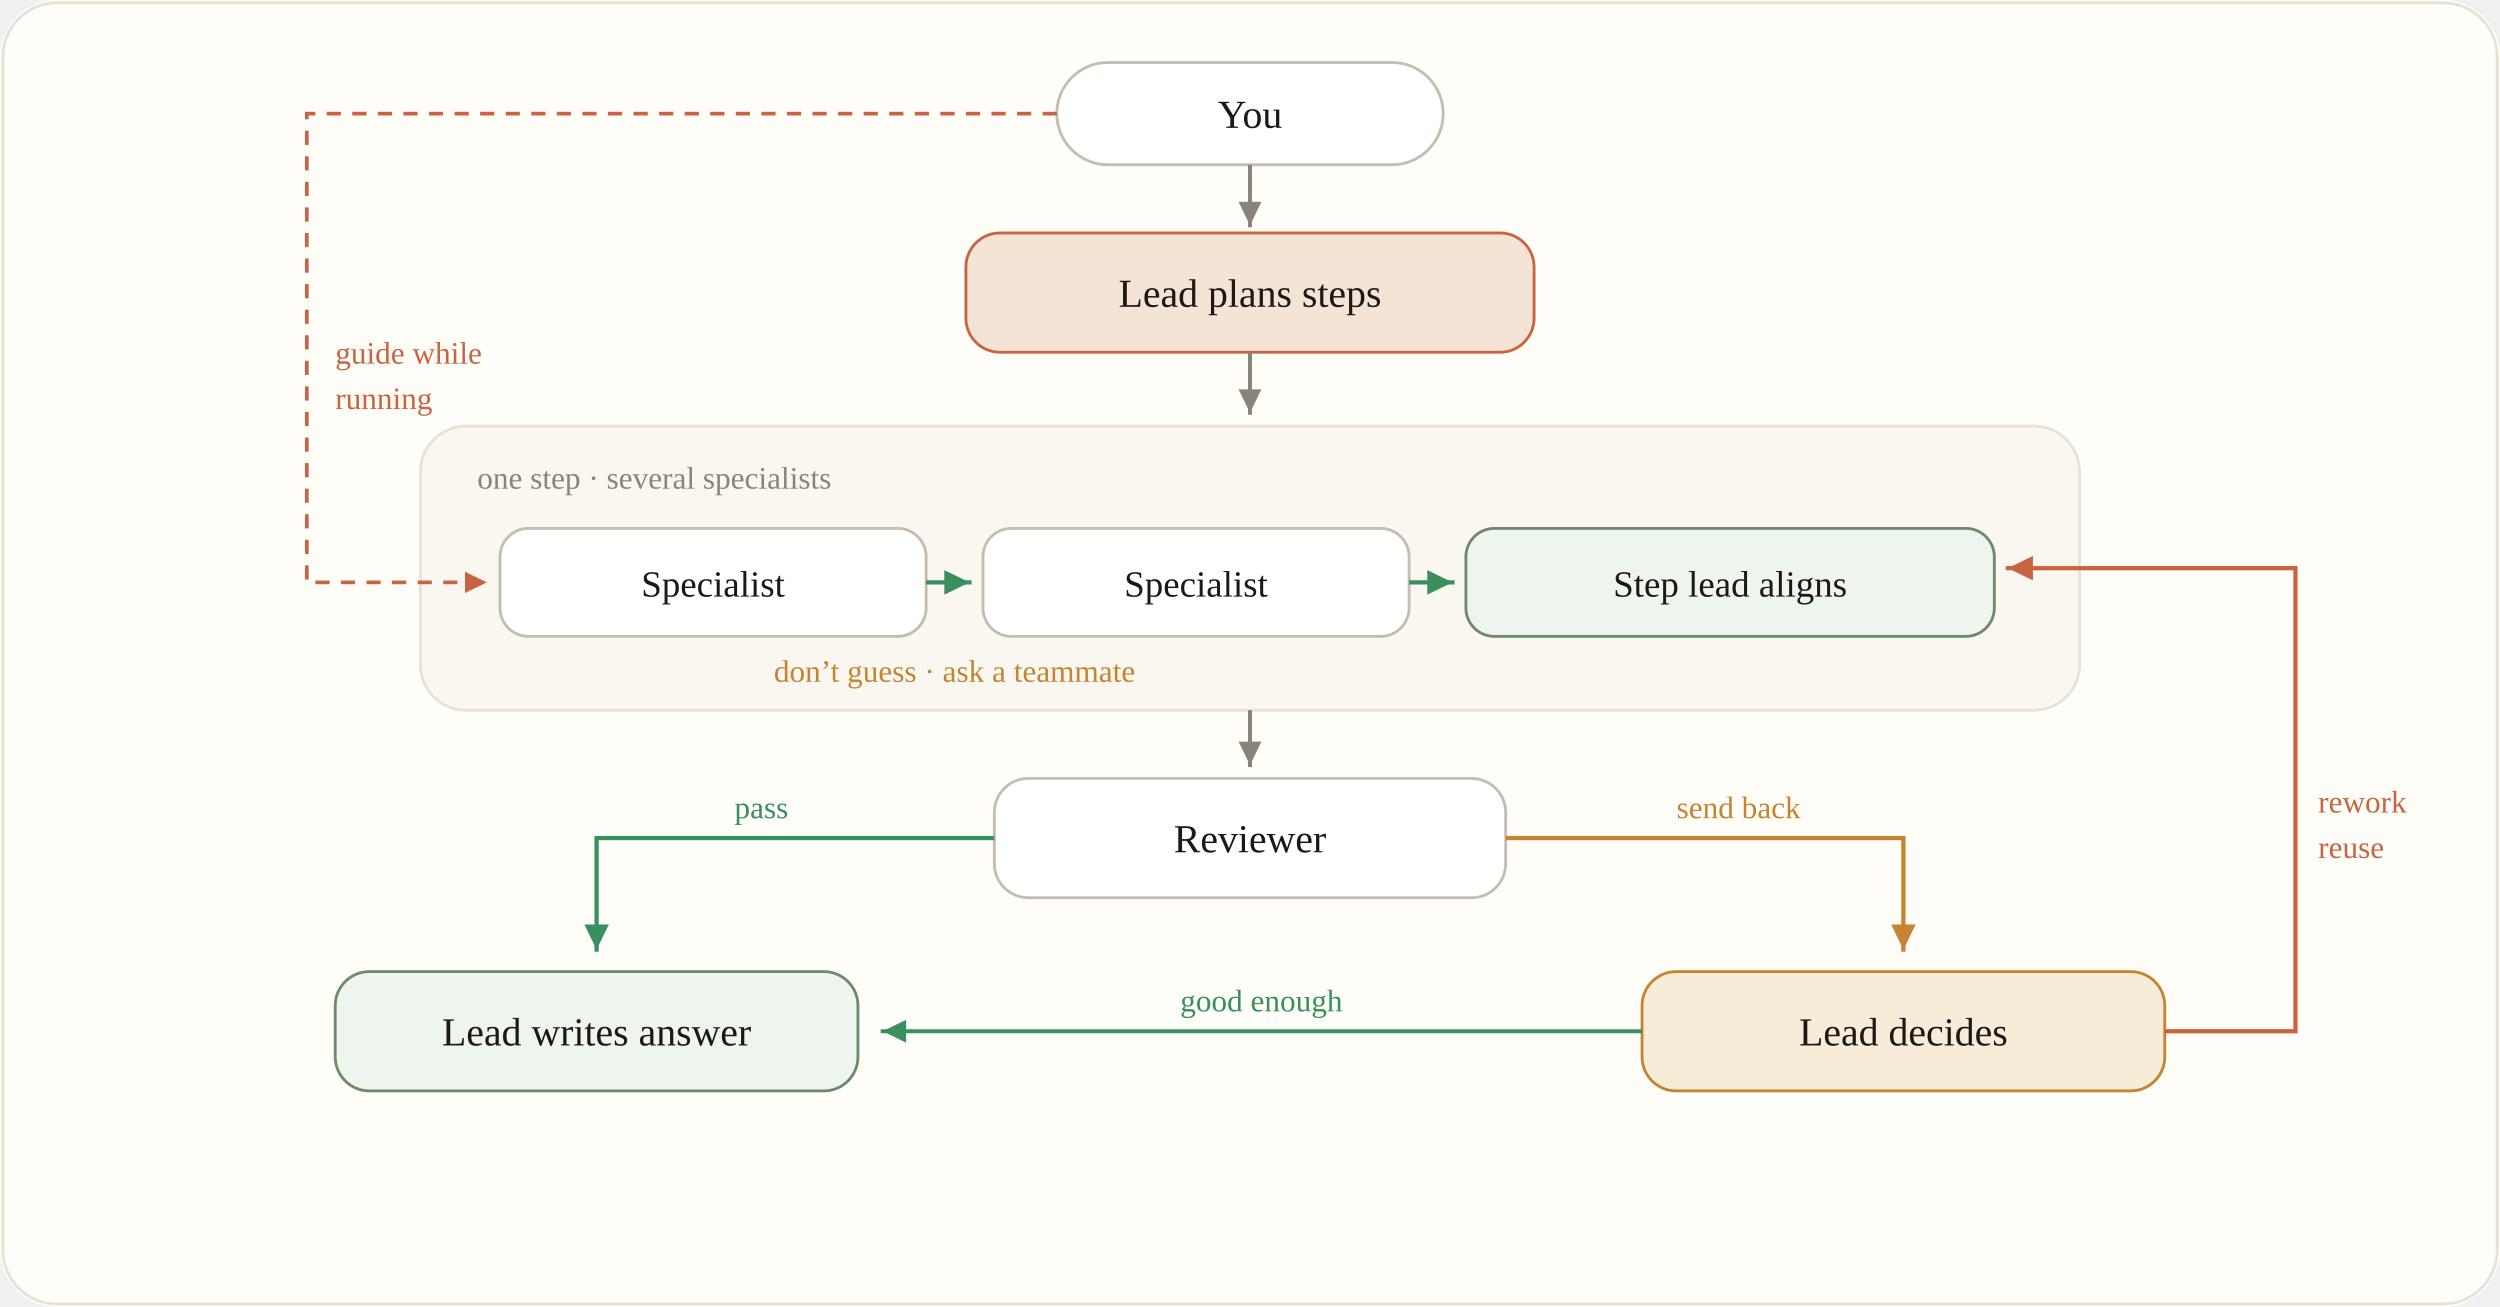
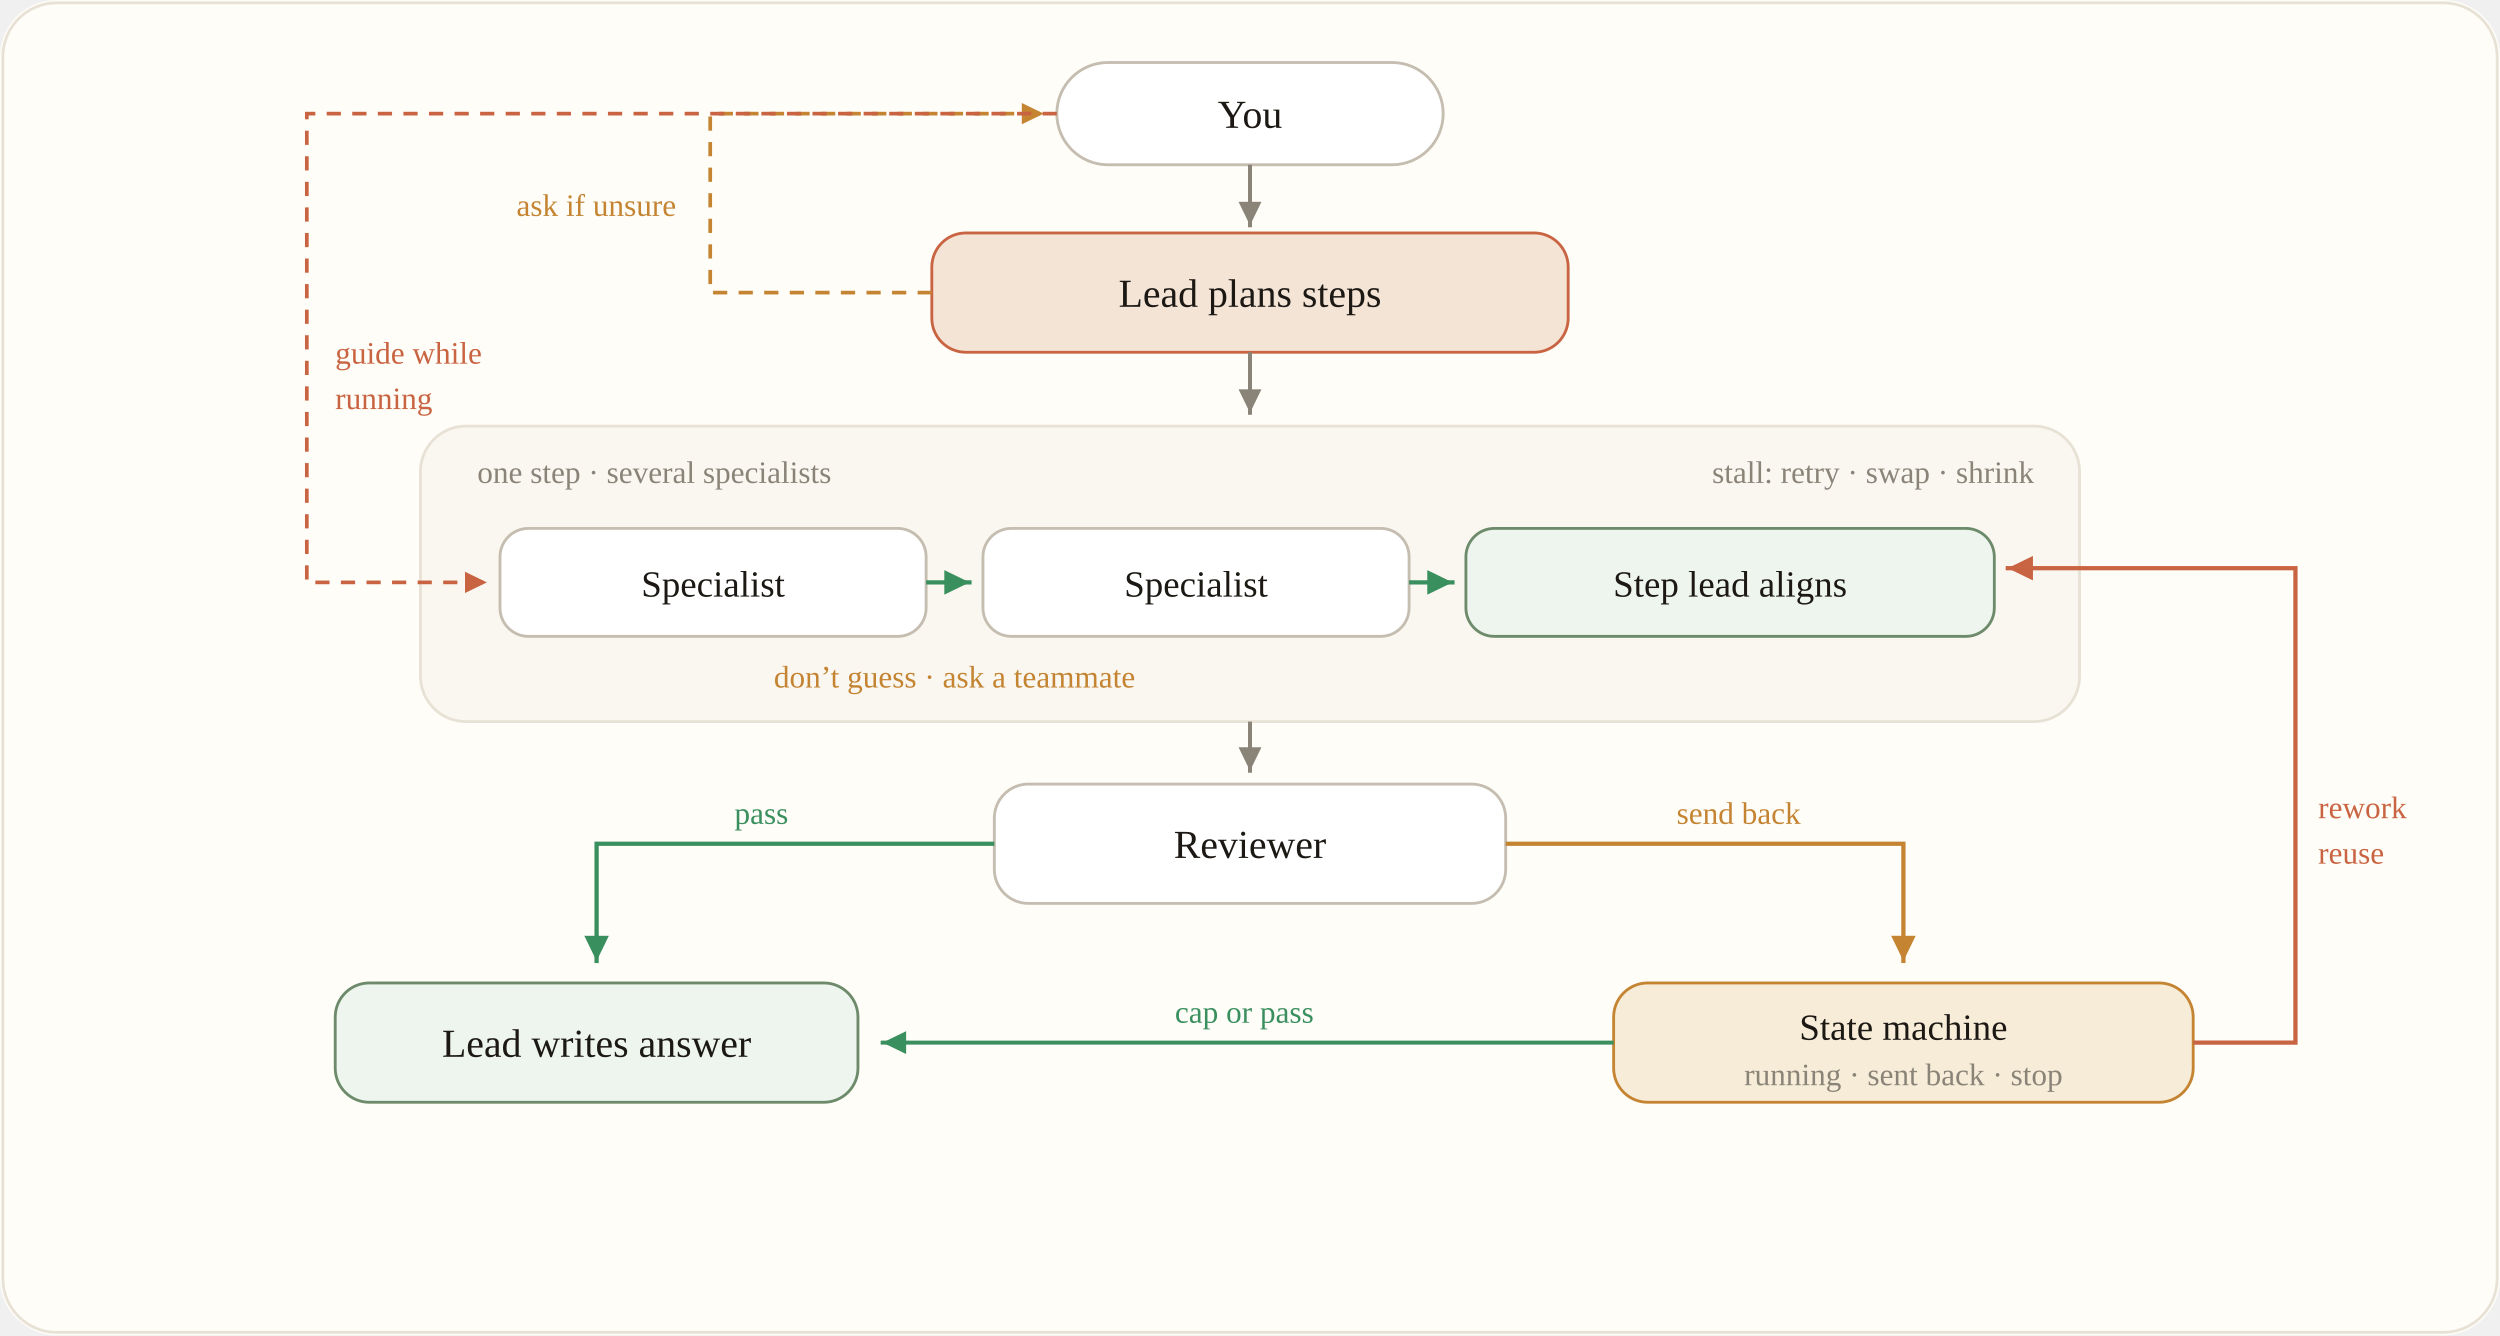
- <svg xmlns="http://www.w3.org/2000/svg" viewBox="0 0 880 460" role="img" aria-label="Multi-agent flow">
+ <svg xmlns="http://www.w3.org/2000/svg" viewBox="0 0 880 470" role="img" aria-label="Multi-agent flow">
  <defs>
    <marker id="arr" viewBox="0 0 10 10" refX="9" refY="5" markerWidth="8" markerHeight="8" orient="auto-start-reverse">
      <path d="M1 1.4L8.4 5 1 8.6z" fill="#8a8478" />
    </marker>
    <marker id="arr-live" viewBox="0 0 10 10" refX="9" refY="5" markerWidth="8" markerHeight="8" orient="auto-start-reverse">
      <path d="M1 1.4L8.4 5 1 8.6z" fill="#3a8f5e" />
    </marker>
    <marker id="arr-ask" viewBox="0 0 10 10" refX="9" refY="5" markerWidth="8" markerHeight="8" orient="auto-start-reverse">
      <path d="M1 1.4L8.4 5 1 8.6z" fill="#c48432" />
    </marker>
    <marker id="arr-accent" viewBox="0 0 10 10" refX="9" refY="5" markerWidth="8" markerHeight="8" orient="auto-start-reverse">
      <path d="M1 1.4L8.4 5 1 8.6z" fill="#c96442" />
    </marker>
  </defs>
-   <rect width="880" height="460" rx="20" fill="#fffdf8" />
-   <rect x="1" y="1" width="878" height="458" rx="19" fill="none" stroke="#e8e2d6" />
+   <rect width="880" height="470" rx="20" fill="#fffdf8" />
+   <rect x="1" y="1" width="878" height="468" rx="19" fill="none" stroke="#e8e2d6" />
  <rect x="372" y="22" width="136" height="36" rx="18" fill="#fff" stroke="#c4bdb0" />
  <text x="440" y="45" text-anchor="middle" font-family="Georgia, 'Times New Roman', serif" font-size="14" fill="#1c1915">You</text>
  <path d="M440 58v22" stroke="#8a8478" stroke-width="1.4" marker-end="url(#arr)" />
-   <rect x="340" y="82" width="200" height="42" rx="12" fill="#f4e4d6" stroke="#c96442" />
+   <rect x="328" y="82" width="224" height="42" rx="12" fill="#f4e4d6" stroke="#c96442" />
  <text x="440" y="108" text-anchor="middle" font-family="Georgia, 'Times New Roman', serif" font-size="14" fill="#1c1915">Lead plans steps</text>
+   <path d="M328 103H250V40H368" fill="none" stroke="#c48432" stroke-width="1.3" stroke-dasharray="5 4" marker-end="url(#arr-ask)" />
+   <text x="238" y="76" text-anchor="end" font-family="Georgia, 'Times New Roman', serif" font-size="11" fill="#c48432">ask if unsure</text>
  <path d="M440 124v22" stroke="#8a8478" stroke-width="1.4" marker-end="url(#arr)" />
-   <rect x="148" y="150" width="584" height="100" rx="16" fill="#faf7f1" stroke="#e8e2d6" />
-   <text x="168" y="172" font-family="Georgia, 'Times New Roman', serif" font-size="11" fill="#8a8478">one step · several specialists</text>
+   <rect x="148" y="150" width="584" height="104" rx="16" fill="#faf7f1" stroke="#e8e2d6" />
+   <text x="168" y="170" font-family="Georgia, 'Times New Roman', serif" font-size="11" fill="#8a8478">one step · several specialists</text>
+   <text x="716" y="170" text-anchor="end" font-family="Georgia, 'Times New Roman', serif" font-size="11" fill="#8a8478">stall: retry · swap · shrink</text>
  <rect x="176" y="186" width="150" height="38" rx="10" fill="#fff" stroke="#c4bdb0" />
  <text x="251" y="210" text-anchor="middle" font-family="Georgia, 'Times New Roman', serif" font-size="13" fill="#1c1915">Specialist</text>
  <rect x="346" y="186" width="150" height="38" rx="10" fill="#fff" stroke="#c4bdb0" />
  <text x="421" y="210" text-anchor="middle" font-family="Georgia, 'Times New Roman', serif" font-size="13" fill="#1c1915">Specialist</text>
  <rect x="516" y="186" width="186" height="38" rx="10" fill="#eef5ee" stroke="#6d8a6a" />
  <text x="609" y="210" text-anchor="middle" font-family="Georgia, 'Times New Roman', serif" font-size="13" fill="#1c1915">Step lead aligns</text>
  <path d="M326 205h16" stroke="#3a8f5e" stroke-width="1.5" marker-end="url(#arr-live)" />
  <path d="M496 205h16" stroke="#3a8f5e" stroke-width="1.5" marker-end="url(#arr-live)" />
-   <text x="336" y="240" text-anchor="middle" font-family="Georgia, 'Times New Roman', serif" font-size="11" fill="#c48432">don’t guess · ask a teammate</text>
-   <path d="M440 250v20" stroke="#8a8478" stroke-width="1.4" marker-end="url(#arr)" />
-   <rect x="350" y="274" width="180" height="42" rx="12" fill="#fff" stroke="#c4bdb0" />
-   <text x="440" y="300" text-anchor="middle" font-family="Georgia, 'Times New Roman', serif" font-size="14" fill="#1c1915">Reviewer</text>
-   <path d="M350 295H210v40" fill="none" stroke="#3a8f5e" stroke-width="1.5" marker-end="url(#arr-live)" />
-   <text x="268" y="288" text-anchor="middle" font-family="Georgia, 'Times New Roman', serif" font-size="11" fill="#3a8f5e">pass</text>
-   <path d="M530 295H670v40" fill="none" stroke="#c48432" stroke-width="1.5" marker-end="url(#arr-ask)" />
-   <text x="612" y="288" text-anchor="middle" font-family="Georgia, 'Times New Roman', serif" font-size="11" fill="#c48432">send back</text>
-   <rect x="118" y="342" width="184" height="42" rx="12" fill="#eef5ee" stroke="#6d8a6a" />
-   <text x="210" y="368" text-anchor="middle" font-family="Georgia, 'Times New Roman', serif" font-size="14" fill="#1c1915">Lead writes answer</text>
-   <rect x="578" y="342" width="184" height="42" rx="12" fill="#f7ecd8" stroke="#c48432" />
-   <text x="670" y="368" text-anchor="middle" font-family="Georgia, 'Times New Roman', serif" font-size="14" fill="#1c1915">Lead decides</text>
-   <path d="M578 363H310" stroke="#3a8f5e" stroke-width="1.4" marker-end="url(#arr-live)" />
-   <text x="444" y="356" text-anchor="middle" font-family="Georgia, 'Times New Roman', serif" font-size="11" fill="#3a8f5e">good enough</text>
-   <path d="M762 363H808V200H706" fill="none" stroke="#c96442" stroke-width="1.5" marker-end="url(#arr-accent)" />
-   <text x="816" y="286" font-family="Georgia, 'Times New Roman', serif" font-size="11" fill="#c96442">rework</text>
-   <text x="816" y="302" font-family="Georgia, 'Times New Roman', serif" font-size="11" fill="#c96442">reuse</text>
+   <text x="336" y="242" text-anchor="middle" font-family="Georgia, 'Times New Roman', serif" font-size="11" fill="#c48432">don’t guess · ask a teammate</text>
+   <path d="M440 254v18" stroke="#8a8478" stroke-width="1.4" marker-end="url(#arr)" />
+   <rect x="350" y="276" width="180" height="42" rx="12" fill="#fff" stroke="#c4bdb0" />
+   <text x="440" y="302" text-anchor="middle" font-family="Georgia, 'Times New Roman', serif" font-size="14" fill="#1c1915">Reviewer</text>
+   <path d="M350 297H210v42" fill="none" stroke="#3a8f5e" stroke-width="1.5" marker-end="url(#arr-live)" />
+   <text x="268" y="290" text-anchor="middle" font-family="Georgia, 'Times New Roman', serif" font-size="11" fill="#3a8f5e">pass</text>
+   <path d="M530 297H670v42" fill="none" stroke="#c48432" stroke-width="1.5" marker-end="url(#arr-ask)" />
+   <text x="612" y="290" text-anchor="middle" font-family="Georgia, 'Times New Roman', serif" font-size="11" fill="#c48432">send back</text>
+   <rect x="118" y="346" width="184" height="42" rx="12" fill="#eef5ee" stroke="#6d8a6a" />
+   <text x="210" y="372" text-anchor="middle" font-family="Georgia, 'Times New Roman', serif" font-size="14" fill="#1c1915">Lead writes answer</text>
+   <rect x="568" y="346" width="204" height="42" rx="12" fill="#f7ecd8" stroke="#c48432" />
+   <text x="670" y="366" text-anchor="middle" font-family="Georgia, 'Times New Roman', serif" font-size="13" fill="#1c1915">State machine</text>
+   <text x="670" y="382" text-anchor="middle" font-family="Georgia, 'Times New Roman', serif" font-size="11" fill="#8a8478">running · sent back · stop</text>
+   <path d="M568 367H310" stroke="#3a8f5e" stroke-width="1.4" marker-end="url(#arr-live)" />
+   <text x="438" y="360" text-anchor="middle" font-family="Georgia, 'Times New Roman', serif" font-size="11" fill="#3a8f5e">cap or pass</text>
+   <path d="M772 367H808V200H706" fill="none" stroke="#c96442" stroke-width="1.5" marker-end="url(#arr-accent)" />
+   <text x="816" y="288" font-family="Georgia, 'Times New Roman', serif" font-size="11" fill="#c96442">rework</text>
+   <text x="816" y="304" font-family="Georgia, 'Times New Roman', serif" font-size="11" fill="#c96442">reuse</text>
  <path d="M372 40H108V205H172" fill="none" stroke="#c96442" stroke-width="1.3" stroke-dasharray="5 4" marker-end="url(#arr-accent)" />
  <text x="118" y="128" font-family="Georgia, 'Times New Roman', serif" font-size="11" fill="#c96442">guide while</text>
  <text x="118" y="144" font-family="Georgia, 'Times New Roman', serif" font-size="11" fill="#c96442">running</text>
</svg>
